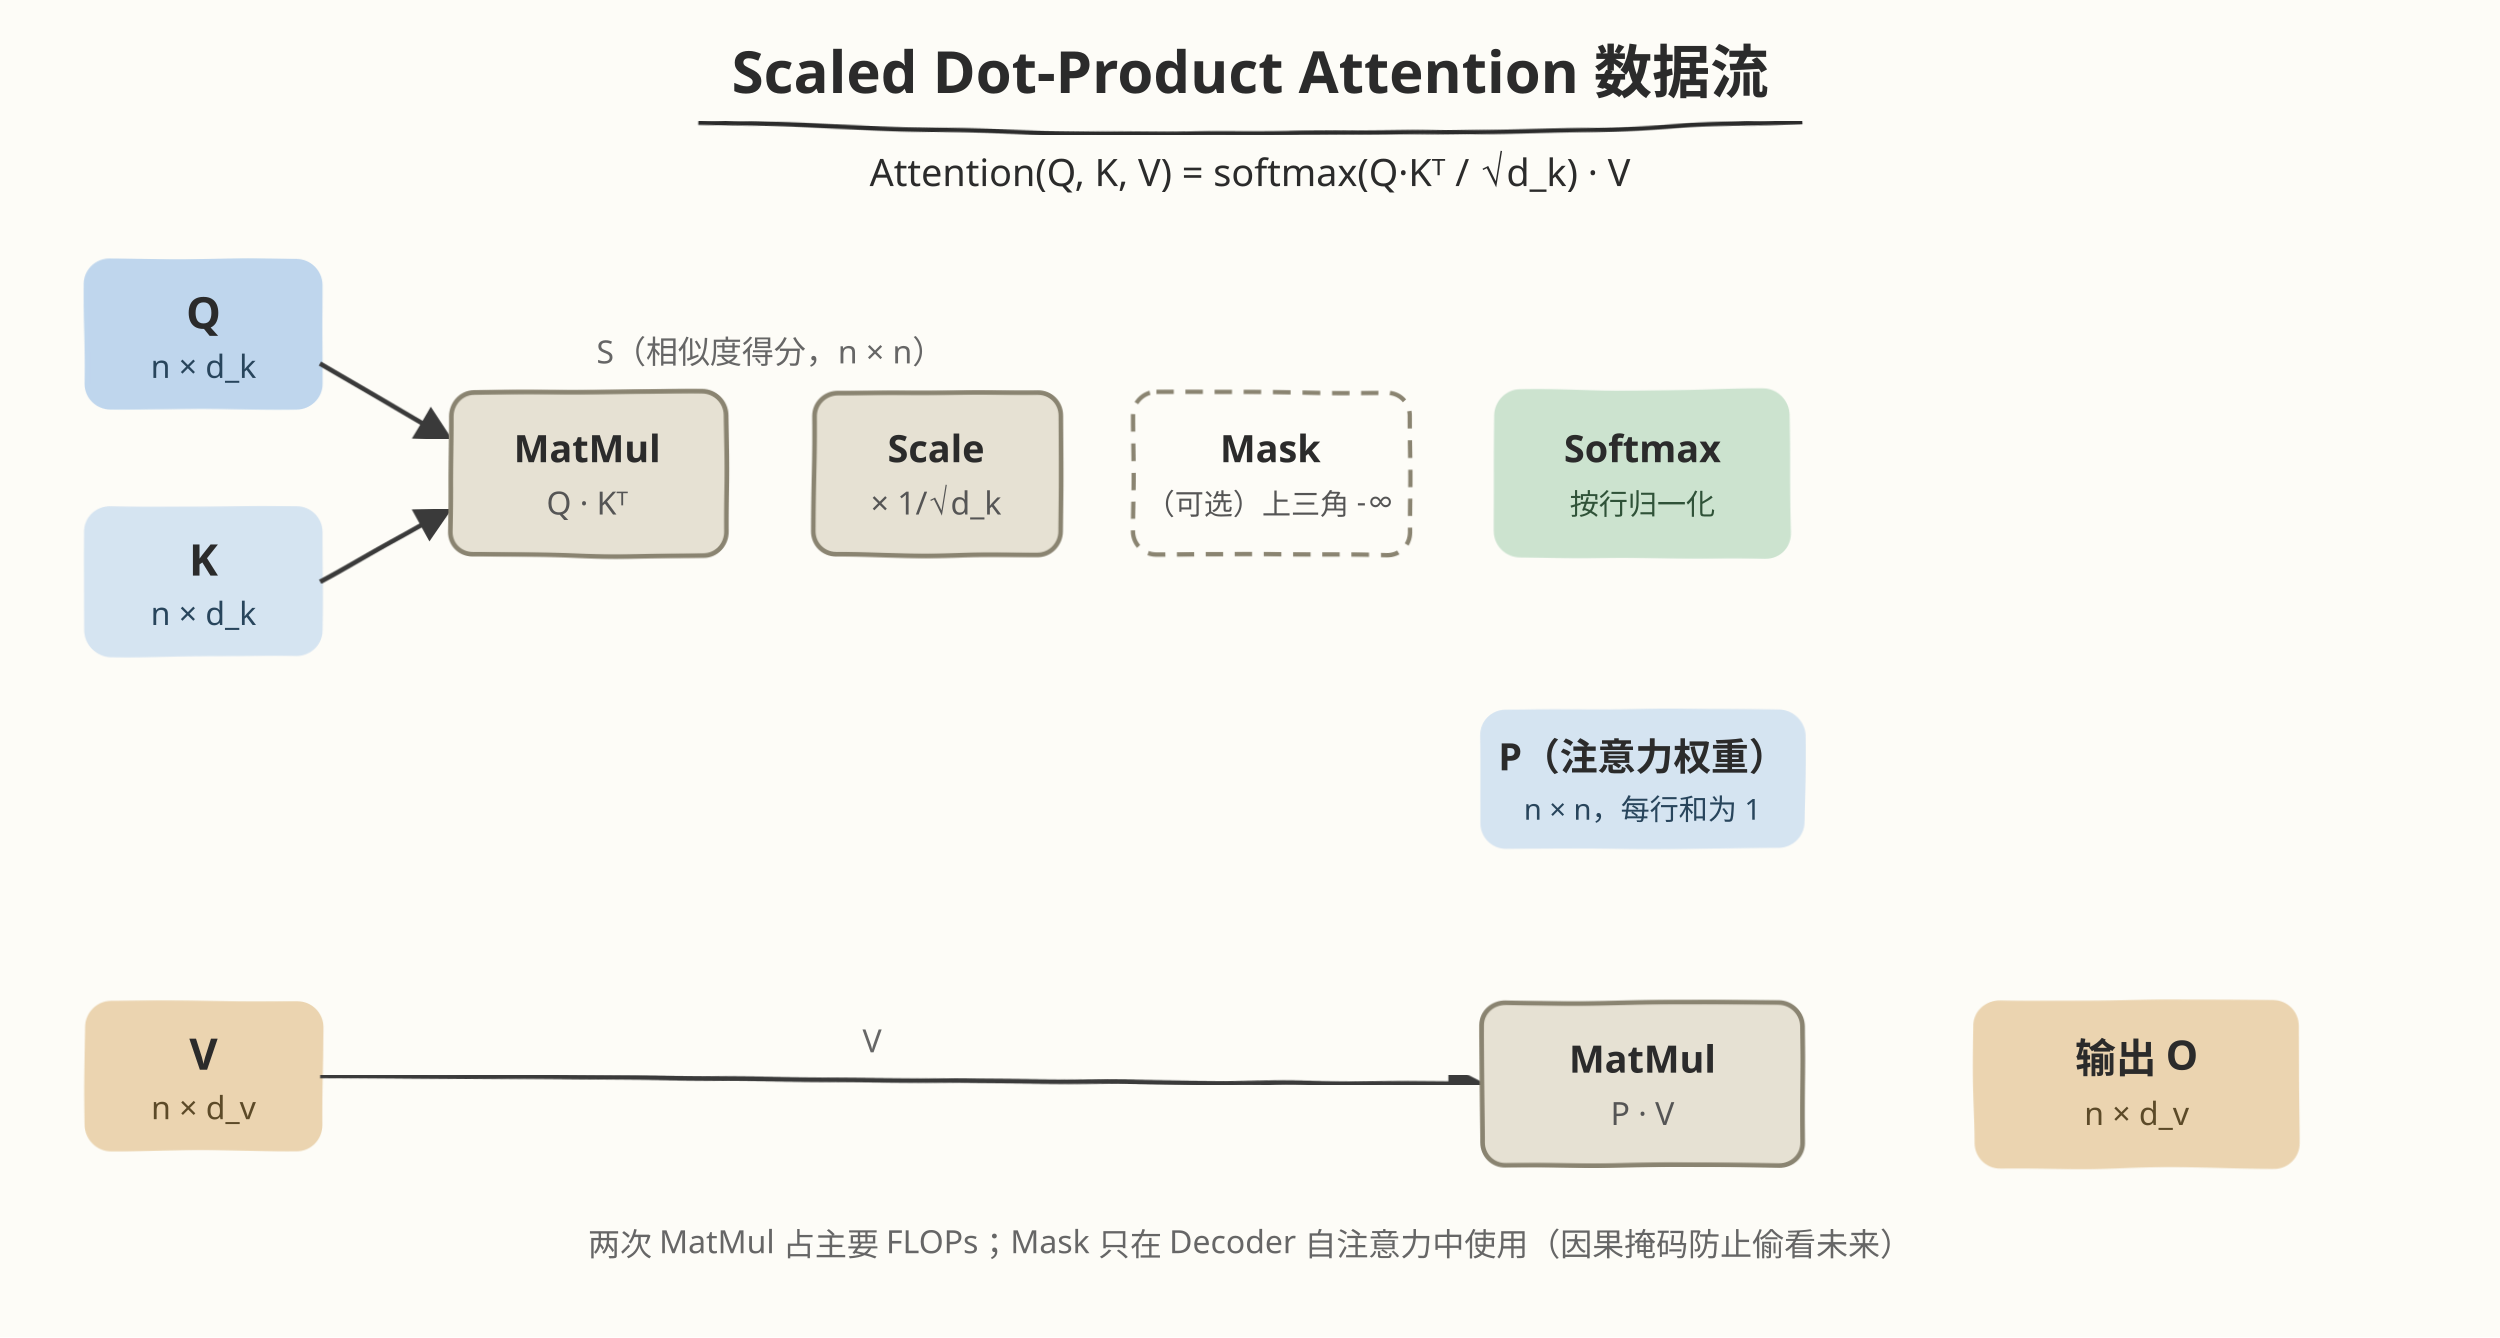
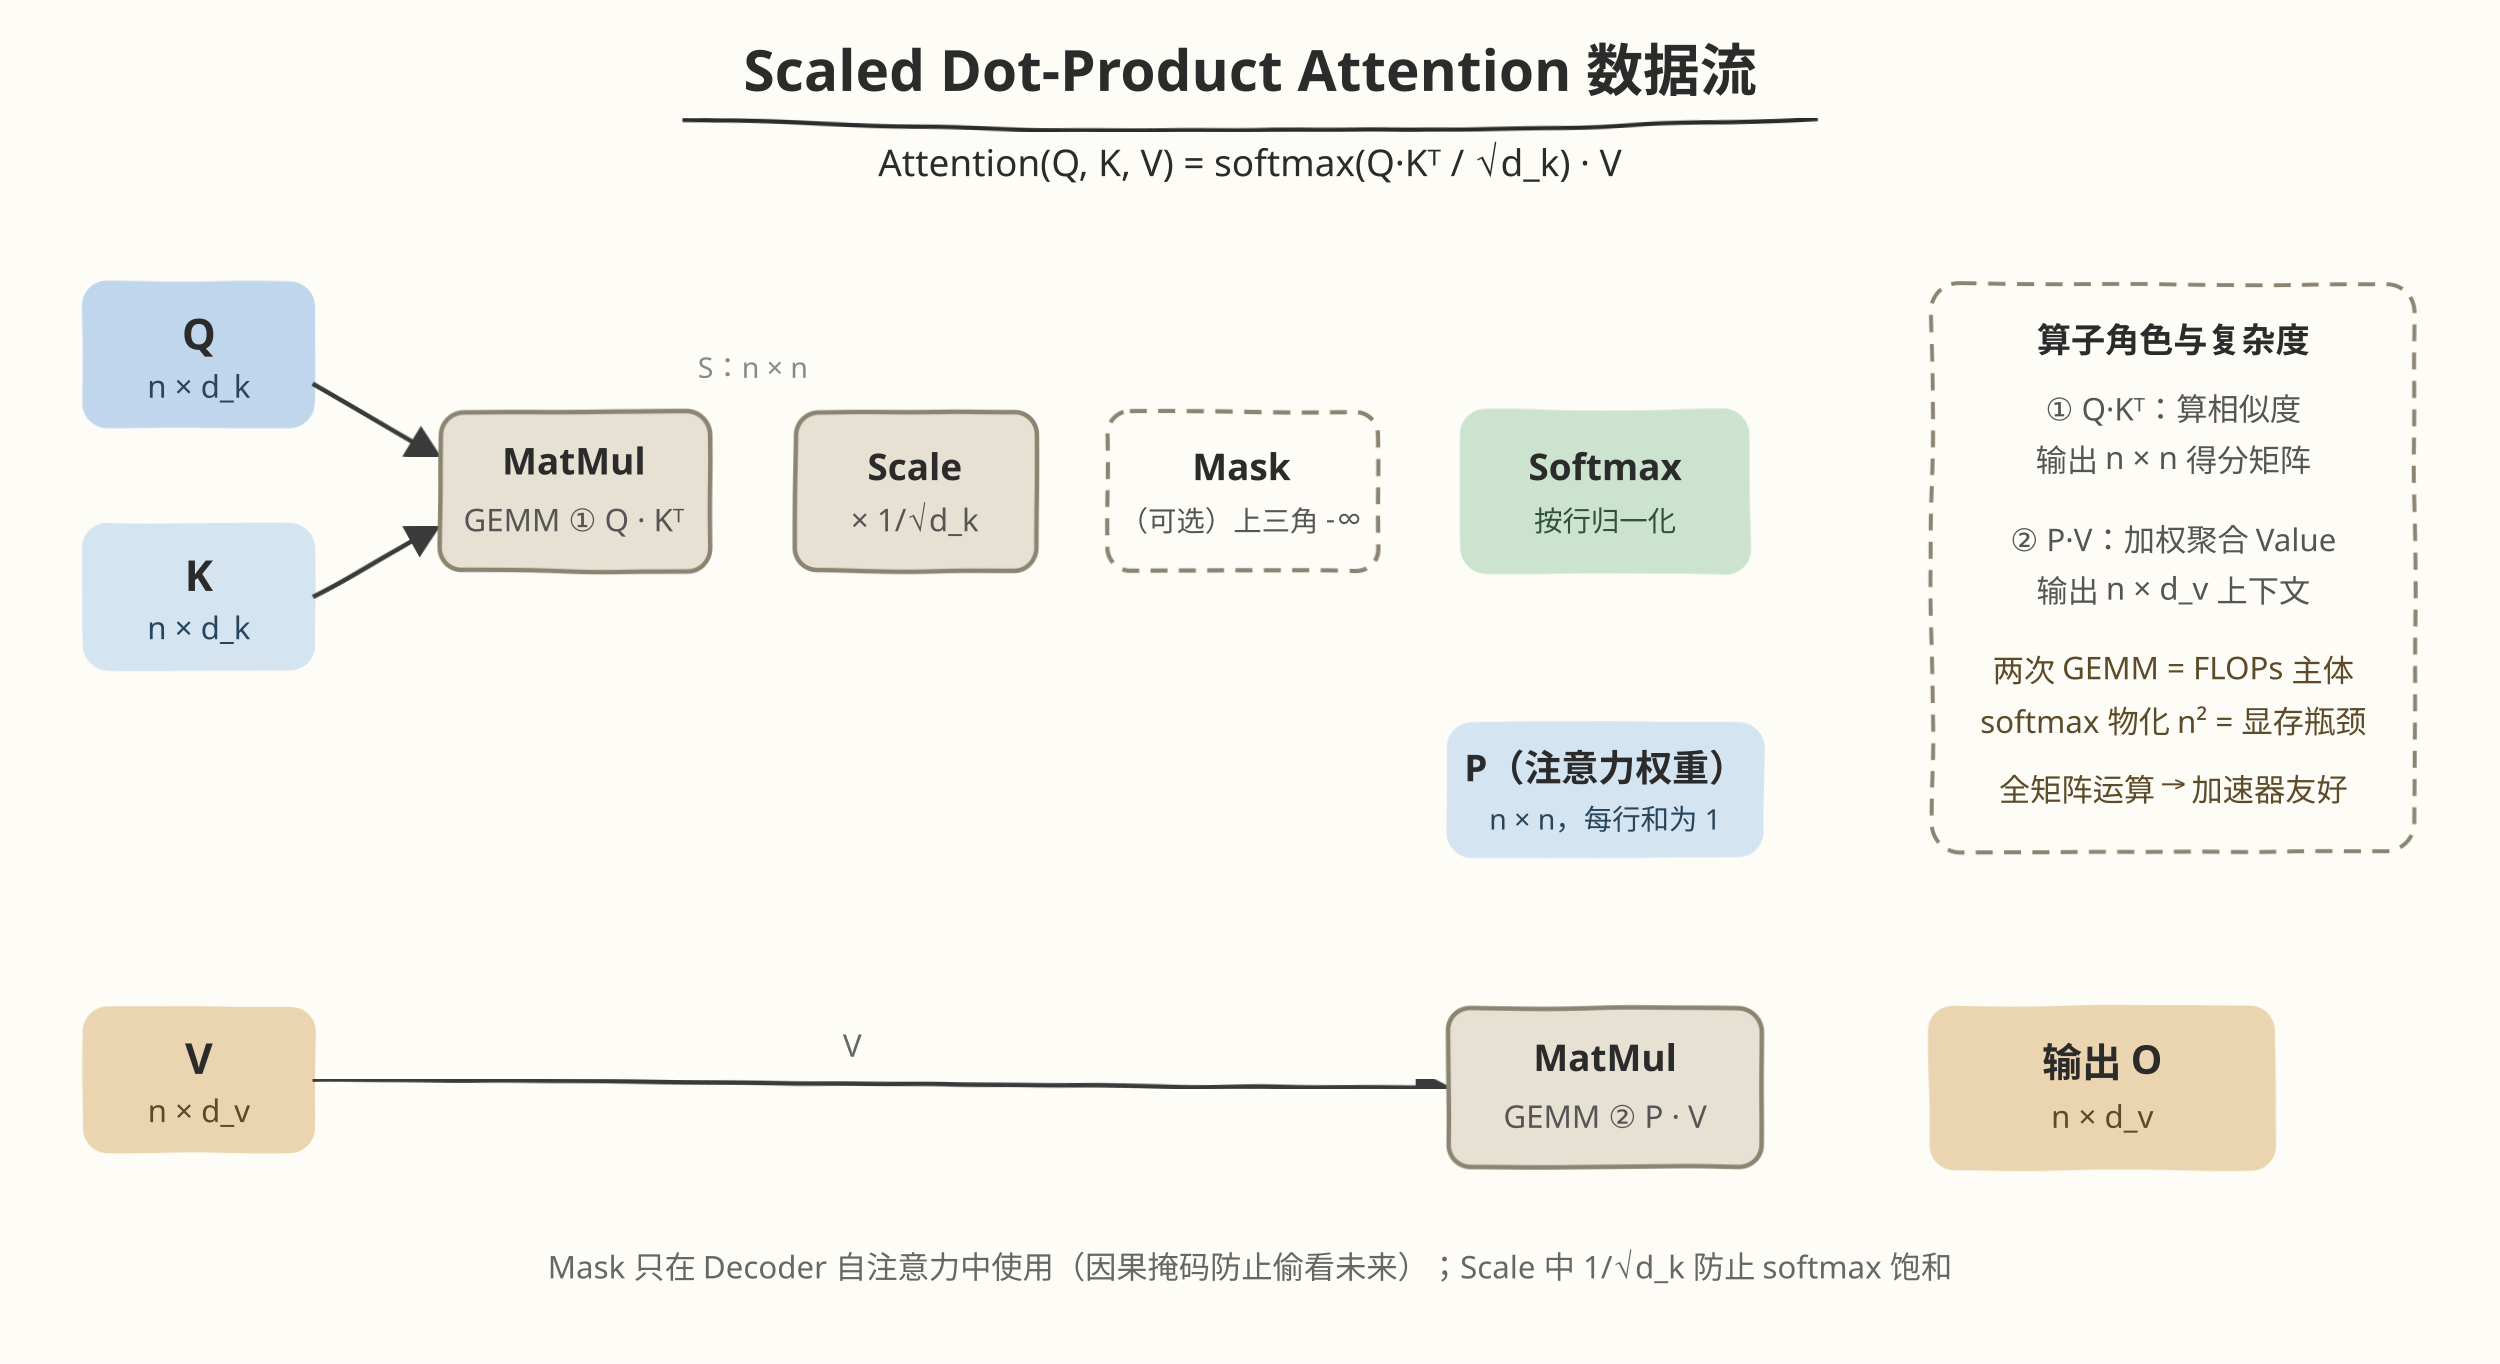
- <svg xmlns="http://www.w3.org/2000/svg" width="860" height="460" viewBox="0 0 860 460" font-family="'Comic Sans MS','Kaiti SC','Marker Felt','Segoe UI',cursive">
+ <svg xmlns="http://www.w3.org/2000/svg" width="880" height="480" viewBox="0 0 880 480" font-family="'Comic Sans MS','Kaiti SC','Marker Felt','Segoe UI',cursive">
  <defs>
    <filter id="sk" x="-3%" y="-3%" width="106%" height="106%">
      <feTurbulence type="fractalNoise" baseFrequency="0.018" numOctaves="2" seed="13" result="n" />
      <feDisplacementMap in="SourceGraphic" in2="n" scale="1.8" />
    </filter>
    <marker id="ar" markerWidth="8" markerHeight="8" refX="6" refY="4" orient="auto">
      <path d="M0,0 L8,4 L0,8 z" fill="#3a3a3a" />
    </marker>
  </defs>
-   <rect width="860" height="460" fill="#fdfcf7" />
-   <text x="430" y="32" text-anchor="middle" font-size="20" font-weight="bold" fill="#2b2b2b">Scaled Dot-Product Attention 数据流</text>
-   <path d="M 240 42 Q 430 50 620 42" stroke="#2b2b2b" stroke-width="1.5" fill="none" filter="url(#sk)" />
-   <text x="430" y="64" text-anchor="middle" font-size="13" fill="#2b2b2b">Attention(Q, K, V) = softmax(Q·Kᵀ / √d_k) · V</text>
+   <rect width="880" height="480" fill="#fdfcf7" />
+   <text x="440" y="32" text-anchor="middle" font-size="20" font-weight="bold" fill="#2b2b2b">Scaled Dot-Product Attention 数据流</text>
+   <path d="M 240 42 Q 440 50 640 42" stroke="#2b2b2b" stroke-width="1.5" fill="none" filter="url(#sk)" />
+   <text x="440" y="62" text-anchor="middle" font-size="13" fill="#2b2b2b">Attention(Q, K, V) = softmax(Q·Kᵀ / √d_k) · V</text>
  <g filter="url(#sk)">
-     <rect x="30" y="90" width="80" height="50" rx="8" fill="#4a8edb" opacity="0.35" stroke="#4a8edb" stroke-width="1.8" />
+     <rect x="30" y="100" width="80" height="50" rx="8" fill="#4a8edb" opacity="0.35" stroke="#4a8edb" stroke-width="1.8" />
  </g>
-   <text x="70" y="113" text-anchor="middle" font-size="15" font-weight="bold" fill="#2b2b2b">Q</text>
-   <text x="70" y="130" text-anchor="middle" font-size="11" fill="#28455c">n × d_k</text>
+   <text x="70" y="123" text-anchor="middle" font-size="15" font-weight="bold" fill="#2b2b2b">Q</text>
+   <text x="70" y="140" text-anchor="middle" font-size="11" fill="#28455c">n × d_k</text>
  <g filter="url(#sk)">
-     <rect x="30" y="175" width="80" height="50" rx="8" fill="#4a8edb" opacity="0.22" stroke="#4a8edb" stroke-width="1.8" />
+     <rect x="30" y="185" width="80" height="50" rx="8" fill="#4a8edb" opacity="0.22" stroke="#4a8edb" stroke-width="1.8" />
  </g>
-   <text x="70" y="198" text-anchor="middle" font-size="15" font-weight="bold" fill="#2b2b2b">K</text>
-   <text x="70" y="215" text-anchor="middle" font-size="11" fill="#28455c">n × d_k</text>
-   <path d="M 110 125 L 153 150" stroke="#3a3a3a" stroke-width="1.6" marker-end="url(#ar)" filter="url(#sk)" />
-   <path d="M 110 200 L 153 176" stroke="#3a3a3a" stroke-width="1.6" marker-end="url(#ar)" filter="url(#sk)" />
+   <text x="70" y="208" text-anchor="middle" font-size="15" font-weight="bold" fill="#2b2b2b">K</text>
+   <text x="70" y="225" text-anchor="middle" font-size="11" fill="#28455c">n × d_k</text>
+   <path d="M 110 135 L 153 160" stroke="#3a3a3a" stroke-width="1.6" marker-end="url(#ar)" filter="url(#sk)" />
+   <path d="M 110 210 L 153 186" stroke="#3a3a3a" stroke-width="1.6" marker-end="url(#ar)" filter="url(#sk)" />
  <g filter="url(#sk)">
-     <rect x="155" y="135" width="95" height="56" rx="8" fill="#e6e1d3" stroke="#8a8471" stroke-width="1.6" />
+     <rect x="155" y="145" width="95" height="56" rx="8" fill="#e6e1d3" stroke="#8a8471" stroke-width="1.6" />
  </g>
-   <text x="202" y="159" text-anchor="middle" font-size="13" font-weight="bold" fill="#2b2b2b">MatMul</text>
-   <text x="202" y="177" text-anchor="middle" font-size="11" fill="#555">Q · Kᵀ</text>
-   <path d="M 250 163 L 278 163" stroke="#3a3a3a" stroke-width="1.6" marker-end="url(#ar)" filter="url(#sk)" />
+   <text x="202" y="167" text-anchor="middle" font-size="13" font-weight="bold" fill="#2b2b2b">MatMul</text>
+   <text x="202" y="187" text-anchor="middle" font-size="11" fill="#555">GEMM ① Q · Kᵀ</text>
+   <path d="M 250 173 L 278 173" stroke="#3a3a3a" stroke-width="1.6" marker-end="url(#ar)" filter="url(#sk)" />
+   <text x="265" y="133" text-anchor="middle" font-size="10" fill="#888">S：n × n</text>
  <g filter="url(#sk)">
-     <rect x="280" y="135" width="85" height="56" rx="8" fill="#e6e1d3" stroke="#8a8471" stroke-width="1.6" />
+     <rect x="280" y="145" width="85" height="56" rx="8" fill="#e6e1d3" stroke="#8a8471" stroke-width="1.6" />
  </g>
-   <text x="322" y="159" text-anchor="middle" font-size="13" font-weight="bold" fill="#2b2b2b">Scale</text>
-   <text x="322" y="177" text-anchor="middle" font-size="11" fill="#555">× 1/√d_k</text>
-   <path d="M 365 163 L 388 163" stroke="#3a3a3a" stroke-width="1.6" marker-end="url(#ar)" filter="url(#sk)" />
+   <text x="322" y="169" text-anchor="middle" font-size="13" font-weight="bold" fill="#2b2b2b">Scale</text>
+   <text x="322" y="187" text-anchor="middle" font-size="11" fill="#555">× 1/√d_k</text>
+   <path d="M 365 173 L 388 173" stroke="#3a3a3a" stroke-width="1.6" marker-end="url(#ar)" filter="url(#sk)" />
  <g filter="url(#sk)">
-     <rect x="390" y="135" width="95" height="56" rx="8" fill="none" stroke="#8a8471" stroke-width="1.5" stroke-dasharray="6 4" />
+     <rect x="390" y="145" width="95" height="56" rx="8" fill="none" stroke="#8a8471" stroke-width="1.5" stroke-dasharray="6 4" />
  </g>
-   <text x="437" y="159" text-anchor="middle" font-size="13" font-weight="bold" fill="#2b2b2b">Mask</text>
-   <text x="437" y="177" text-anchor="middle" font-size="10" fill="#555">（可选）上三角 -∞</text>
-   <path d="M 485 163 L 513 163" stroke="#3a3a3a" stroke-width="1.6" marker-end="url(#ar)" filter="url(#sk)" />
+   <text x="437" y="169" text-anchor="middle" font-size="13" font-weight="bold" fill="#2b2b2b">Mask</text>
+   <text x="437" y="187" text-anchor="middle" font-size="10" fill="#555">（可选）上三角 -∞</text>
+   <path d="M 485 173 L 513 173" stroke="#3a3a3a" stroke-width="1.6" marker-end="url(#ar)" filter="url(#sk)" />
  <g filter="url(#sk)">
-     <rect x="515" y="135" width="100" height="56" rx="8" fill="#57a773" opacity="0.30" stroke="#57a773" stroke-width="1.8" />
+     <rect x="515" y="145" width="100" height="56" rx="8" fill="#57a773" opacity="0.30" stroke="#57a773" stroke-width="1.8" />
  </g>
-   <text x="565" y="159" text-anchor="middle" font-size="13" font-weight="bold" fill="#2b2b2b">Softmax</text>
-   <text x="565" y="177" text-anchor="middle" font-size="10" fill="#2f5238">按行归一化</text>
-   <text x="265" y="125" text-anchor="middle" font-size="11" fill="#666">S（相似度得分，n × n）</text>
-   <path d="M 565 191 L 565 243" stroke="#3a3a3a" stroke-width="1.6" marker-end="url(#ar)" filter="url(#sk)" />
+   <text x="565" y="169" text-anchor="middle" font-size="13" font-weight="bold" fill="#2b2b2b">Softmax</text>
+   <text x="565" y="187" text-anchor="middle" font-size="10" fill="#2f5238">按行归一化</text>
+   <path d="M 565 201 L 565 253" stroke="#3a3a3a" stroke-width="1.6" marker-end="url(#ar)" filter="url(#sk)" />
  <g filter="url(#sk)">
-     <rect x="510" y="245" width="110" height="46" rx="8" fill="#4a8edb" opacity="0.22" stroke="#4a8edb" stroke-width="1.8" />
+     <rect x="510" y="255" width="110" height="46" rx="8" fill="#4a8edb" opacity="0.22" stroke="#4a8edb" stroke-width="1.8" />
  </g>
-   <text x="565" y="265" text-anchor="middle" font-size="13" font-weight="bold" fill="#2b2b2b">P（注意力权重）</text>
-   <text x="565" y="282" text-anchor="middle" font-size="10" fill="#28455c">n × n，每行和为 1</text>
-   <path d="M 565 291 L 565 343" stroke="#3a3a3a" stroke-width="1.6" marker-end="url(#ar)" filter="url(#sk)" />
+   <text x="565" y="275" text-anchor="middle" font-size="13" font-weight="bold" fill="#2b2b2b">P（注意力权重）</text>
+   <text x="565" y="292" text-anchor="middle" font-size="10" fill="#28455c">n × n，每行和为 1</text>
+   <path d="M 565 301 L 565 353" stroke="#3a3a3a" stroke-width="1.6" marker-end="url(#ar)" filter="url(#sk)" />
  <g filter="url(#sk)">
-     <rect x="30" y="345" width="80" height="50" rx="8" fill="#c98a2b" opacity="0.35" stroke="#c98a2b" stroke-width="1.8" />
+     <rect x="30" y="355" width="80" height="50" rx="8" fill="#c98a2b" opacity="0.35" stroke="#c98a2b" stroke-width="1.8" />
  </g>
-   <text x="70" y="368" text-anchor="middle" font-size="15" font-weight="bold" fill="#2b2b2b">V</text>
-   <text x="70" y="385" text-anchor="middle" font-size="11" fill="#5c4a28">n × d_v</text>
-   <path d="M 110 370 L 508 373" stroke="#3a3a3a" stroke-width="1.6" marker-end="url(#ar)" filter="url(#sk)" />
-   <text x="300" y="362" text-anchor="middle" font-size="11" fill="#666">V</text>
+   <text x="70" y="378" text-anchor="middle" font-size="15" font-weight="bold" fill="#2b2b2b">V</text>
+   <text x="70" y="395" text-anchor="middle" font-size="11" fill="#5c4a28">n × d_v</text>
+   <path d="M 110 380 L 508 383" stroke="#3a3a3a" stroke-width="1.6" marker-end="url(#ar)" filter="url(#sk)" />
+   <text x="300" y="372" text-anchor="middle" font-size="11" fill="#666">V</text>
  <g filter="url(#sk)">
-     <rect x="510" y="345" width="110" height="56" rx="8" fill="#e6e1d3" stroke="#8a8471" stroke-width="1.6" />
+     <rect x="510" y="355" width="110" height="56" rx="8" fill="#e6e1d3" stroke="#8a8471" stroke-width="1.6" />
  </g>
-   <text x="565" y="369" text-anchor="middle" font-size="13" font-weight="bold" fill="#2b2b2b">MatMul</text>
-   <text x="565" y="387" text-anchor="middle" font-size="11" fill="#555">P · V</text>
-   <path d="M 620 373 L 678 373" stroke="#3a3a3a" stroke-width="1.6" marker-end="url(#ar)" filter="url(#sk)" />
+   <text x="565" y="377" text-anchor="middle" font-size="13" font-weight="bold" fill="#2b2b2b">MatMul</text>
+   <text x="565" y="397" text-anchor="middle" font-size="11" fill="#555">GEMM ② P · V</text>
+   <path d="M 620 383 L 678 383" stroke="#3a3a3a" stroke-width="1.6" marker-end="url(#ar)" filter="url(#sk)" />
  <g filter="url(#sk)">
-     <rect x="680" y="345" width="110" height="56" rx="8" fill="#c98a2b" opacity="0.35" stroke="#c98a2b" stroke-width="1.8" />
+     <rect x="680" y="355" width="120" height="56" rx="8" fill="#c98a2b" opacity="0.35" stroke="#c98a2b" stroke-width="1.8" />
  </g>
-   <text x="735" y="369" text-anchor="middle" font-size="14" font-weight="bold" fill="#2b2b2b">输出 O</text>
-   <text x="735" y="387" text-anchor="middle" font-size="11" fill="#5c4a28">n × d_v</text>
-   <text x="430" y="432" text-anchor="middle" font-size="11" fill="#666">两次 MatMul 占主要 FLOPs；Mask 只在 Decoder 自注意力中使用（因果掩码防止偷看未来）</text>
+   <text x="740" y="379" text-anchor="middle" font-size="14" font-weight="bold" fill="#2b2b2b">输出 O</text>
+   <text x="740" y="397" text-anchor="middle" font-size="11" fill="#5c4a28">n × d_v</text>
+   <g filter="url(#sk)">
+     <rect x="680" y="100" width="170" height="200" rx="10" fill="none" stroke="#8a8471" stroke-width="1.4" stroke-dasharray="6 4" />
+   </g>
+   <text x="765" y="124" text-anchor="middle" font-size="12" font-weight="bold" fill="#2b2b2b">算子角色与复杂度</text>
+   <text x="765" y="148" text-anchor="middle" font-size="11" fill="#555">① Q·Kᵀ：算相似度</text>
+   <text x="765" y="166" text-anchor="middle" font-size="11" fill="#555">　 输出 n × n 得分矩阵</text>
+   <text x="765" y="194" text-anchor="middle" font-size="11" fill="#555">② P·V：加权聚合 Value</text>
+   <text x="765" y="212" text-anchor="middle" font-size="11" fill="#555">　 输出 n × d_v 上下文</text>
+   <text x="765" y="240" text-anchor="middle" font-size="11" fill="#5c4a28">两次 GEMM = FLOPs 主体</text>
+   <text x="765" y="258" text-anchor="middle" font-size="11" fill="#5c4a28">softmax 物化 n² = 显存瓶颈</text>
+   <text x="765" y="282" text-anchor="middle" font-size="11" fill="#5c4a28">全矩阵运算 → 加速器友好</text>
+   <text x="440" y="450" text-anchor="middle" font-size="11" fill="#666">Mask 只在 Decoder 自注意力中使用（因果掩码防止偷看未来）；Scale 中 1/√d_k 防止 softmax 饱和</text>
</svg>
